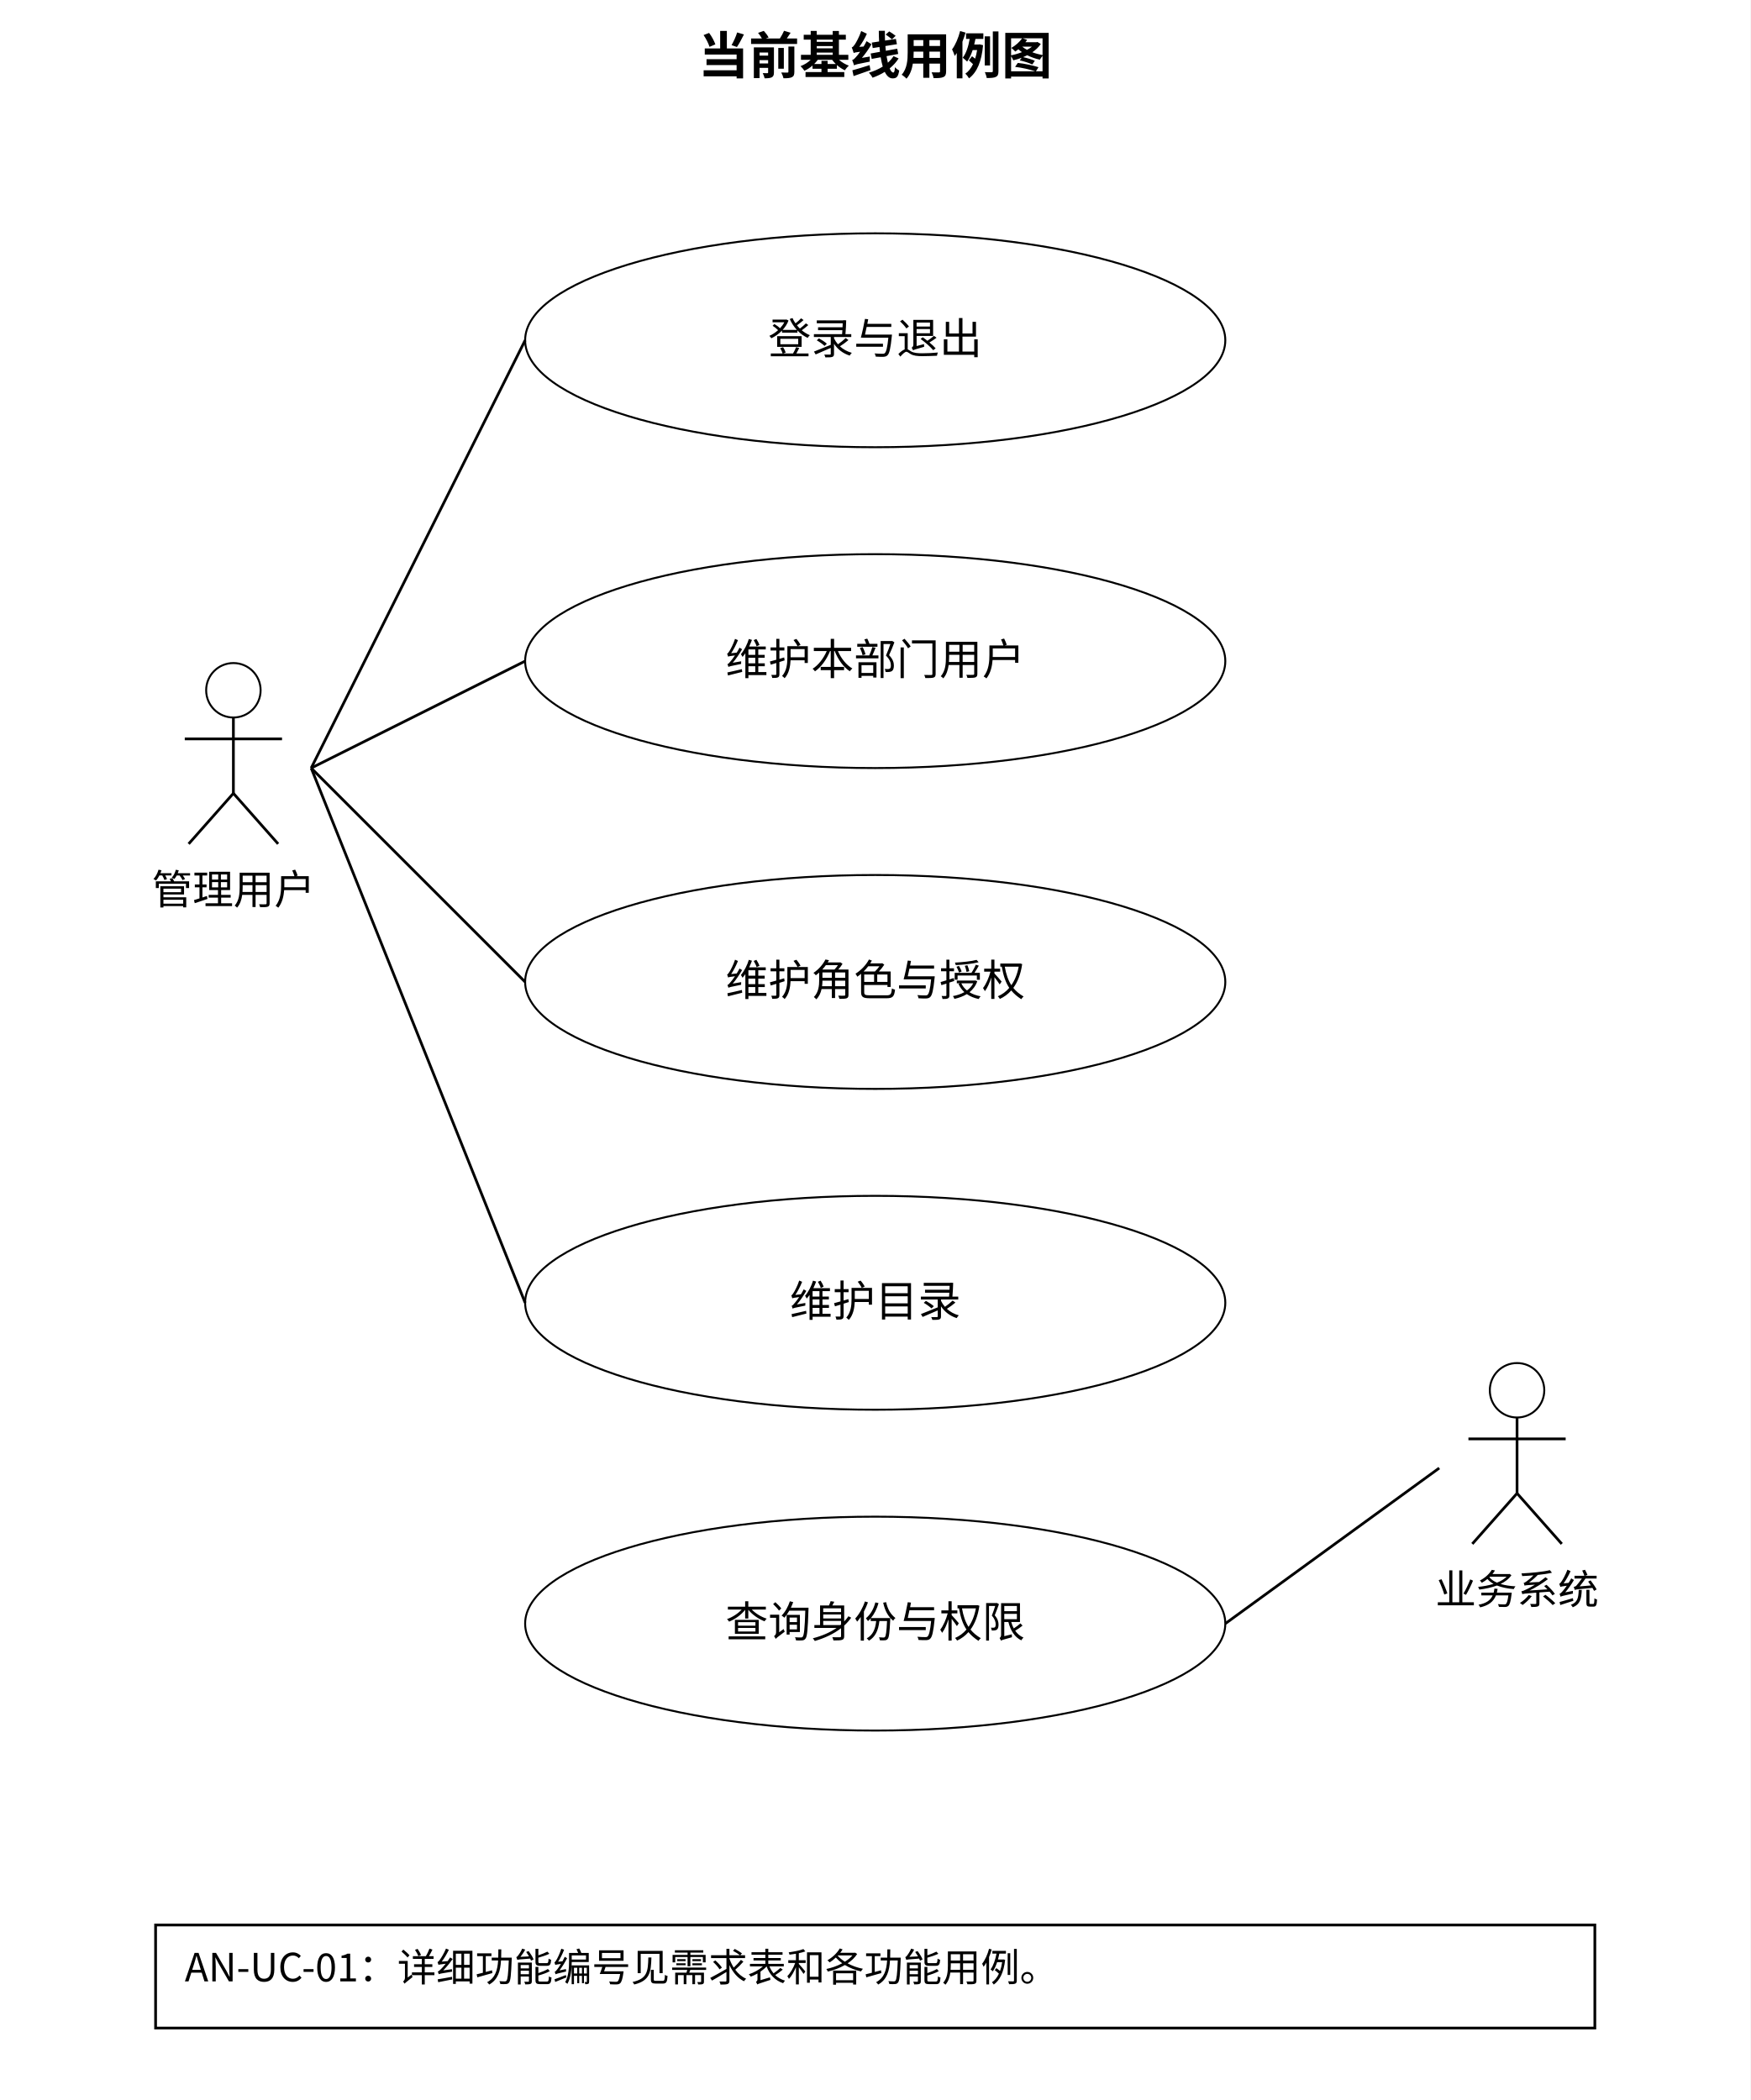
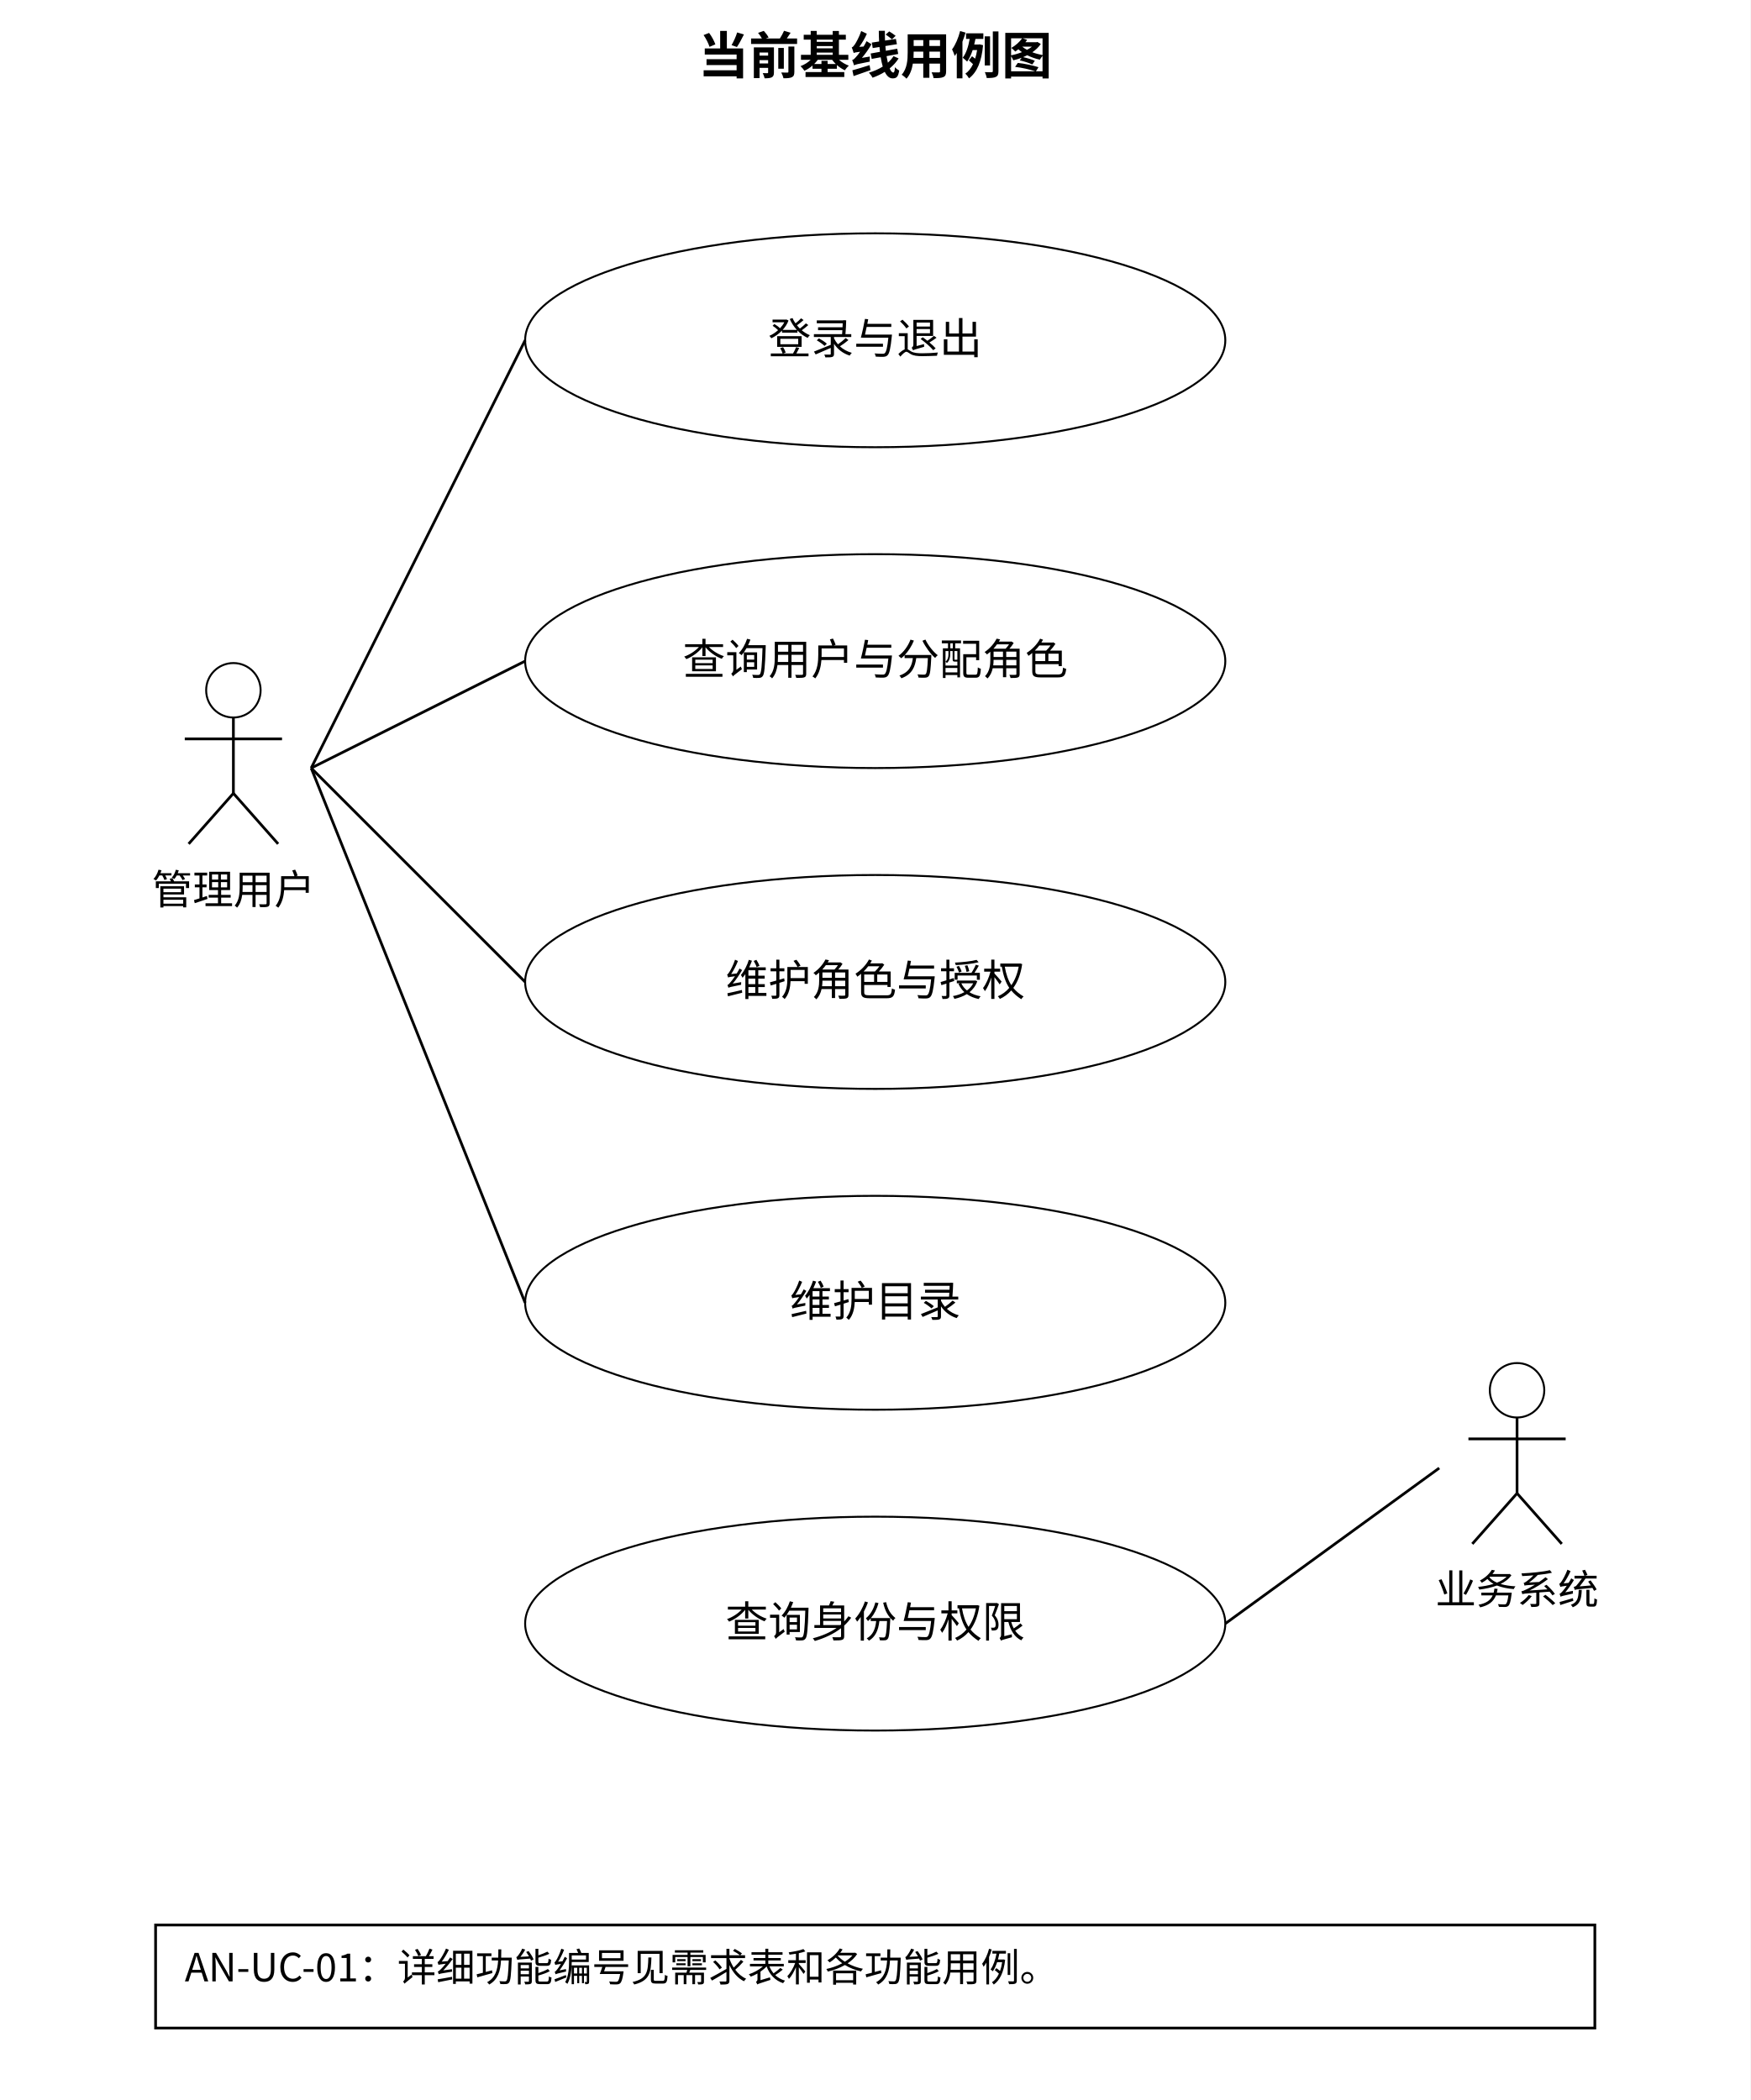
<svg xmlns="http://www.w3.org/2000/svg" width="900" height="1080" viewBox="0 0 900 1080">
  <style>text{font-family:'PingFang SC','Microsoft YaHei','Noto Sans CJK SC',system-ui,sans-serif;fill:black}</style>
  <defs>
    <marker id="open" markerWidth="12" markerHeight="12" refX="10" refY="6" orient="auto" markerUnits="userSpaceOnUse">
      <path d="M1,1 L10,6 L1,11" fill="none" stroke="black" />
    </marker>
    <marker id="filled" markerWidth="12" markerHeight="12" refX="10" refY="6" orient="auto" markerUnits="userSpaceOnUse">
      <path d="M1,1 L10,6 L1,11 Z" fill="black" />
    </marker>
    <marker id="triangle" markerWidth="16" markerHeight="16" refX="14" refY="8" orient="auto" markerUnits="userSpaceOnUse">
      <path d="M1,1 L14,8 L1,15 Z" fill="white" stroke="black" />
    </marker>
  </defs>
  <rect width="100%" height="100%" fill="white" />
  <text x="450.0" y="38" font-size="26" text-anchor="middle" font-weight="600">当前基线用例图</text>
  <circle cx="120" cy="355" r="14" fill="white" stroke="black" />
  <path d="M 120,369 L 120,408" fill="none" stroke="black" stroke-width="1.4" />
  <path d="M 95,380 L 145,380" fill="none" stroke="black" stroke-width="1.4" />
  <path d="M 120,408 L 97,434" fill="none" stroke="black" stroke-width="1.4" />
  <path d="M 120,408 L 143,434" fill="none" stroke="black" stroke-width="1.4" />
  <text x="120" y="465" font-size="21" text-anchor="middle" font-weight="400">管理用户</text>
  <circle cx="780" cy="715" r="14" fill="white" stroke="black" />
  <path d="M 780,729 L 780,768" fill="none" stroke="black" stroke-width="1.4" />
  <path d="M 755,740 L 805,740" fill="none" stroke="black" stroke-width="1.4" />
  <path d="M 780,768 L 757,794" fill="none" stroke="black" stroke-width="1.4" />
  <path d="M 780,768 L 803,794" fill="none" stroke="black" stroke-width="1.4" />
  <text x="780" y="825" font-size="21" text-anchor="middle" font-weight="400">业务系统</text>
  <ellipse cx="450" cy="175" rx="180" ry="55" fill="white" stroke="black" />
  <text x="450" y="182" font-size="22" text-anchor="middle" font-weight="400">登录与退出</text>
  <path d="M 160,395 L 270,175" fill="none" stroke="black" stroke-width="1.4" />
  <ellipse cx="450" cy="340" rx="180" ry="55" fill="white" stroke="black" />
-   <text x="450" y="347" font-size="22" text-anchor="middle" font-weight="400">维护本部门用户</text>
+   <text x="450" y="347" font-size="22" text-anchor="middle" font-weight="400">查询用户与分配角色</text>
  <path d="M 160,395 L 270,340" fill="none" stroke="black" stroke-width="1.4" />
  <ellipse cx="450" cy="505" rx="180" ry="55" fill="white" stroke="black" />
  <text x="450" y="512" font-size="22" text-anchor="middle" font-weight="400">维护角色与授权</text>
  <path d="M 160,395 L 270,505" fill="none" stroke="black" stroke-width="1.4" />
  <ellipse cx="450" cy="670" rx="180" ry="55" fill="white" stroke="black" />
  <text x="450" y="677" font-size="22" text-anchor="middle" font-weight="400">维护目录</text>
  <path d="M 160,395 L 270,670" fill="none" stroke="black" stroke-width="1.4" />
  <ellipse cx="450" cy="835" rx="180" ry="55" fill="white" stroke="black" />
  <text x="450" y="842" font-size="22" text-anchor="middle" font-weight="400">查询身份与权限</text>
  <path d="M 740,755 L 630,835" fill="none" stroke="black" stroke-width="1.4" />
  <rect x="80" y="990" width="740" height="53" rx="0" fill="white" stroke="black" stroke-width="1.4" />
  <text x="95" y="1019" font-size="20" text-anchor="start" font-weight="400">AN-UC-01：详细功能编号见需求表和各功能用例。</text>
</svg>
